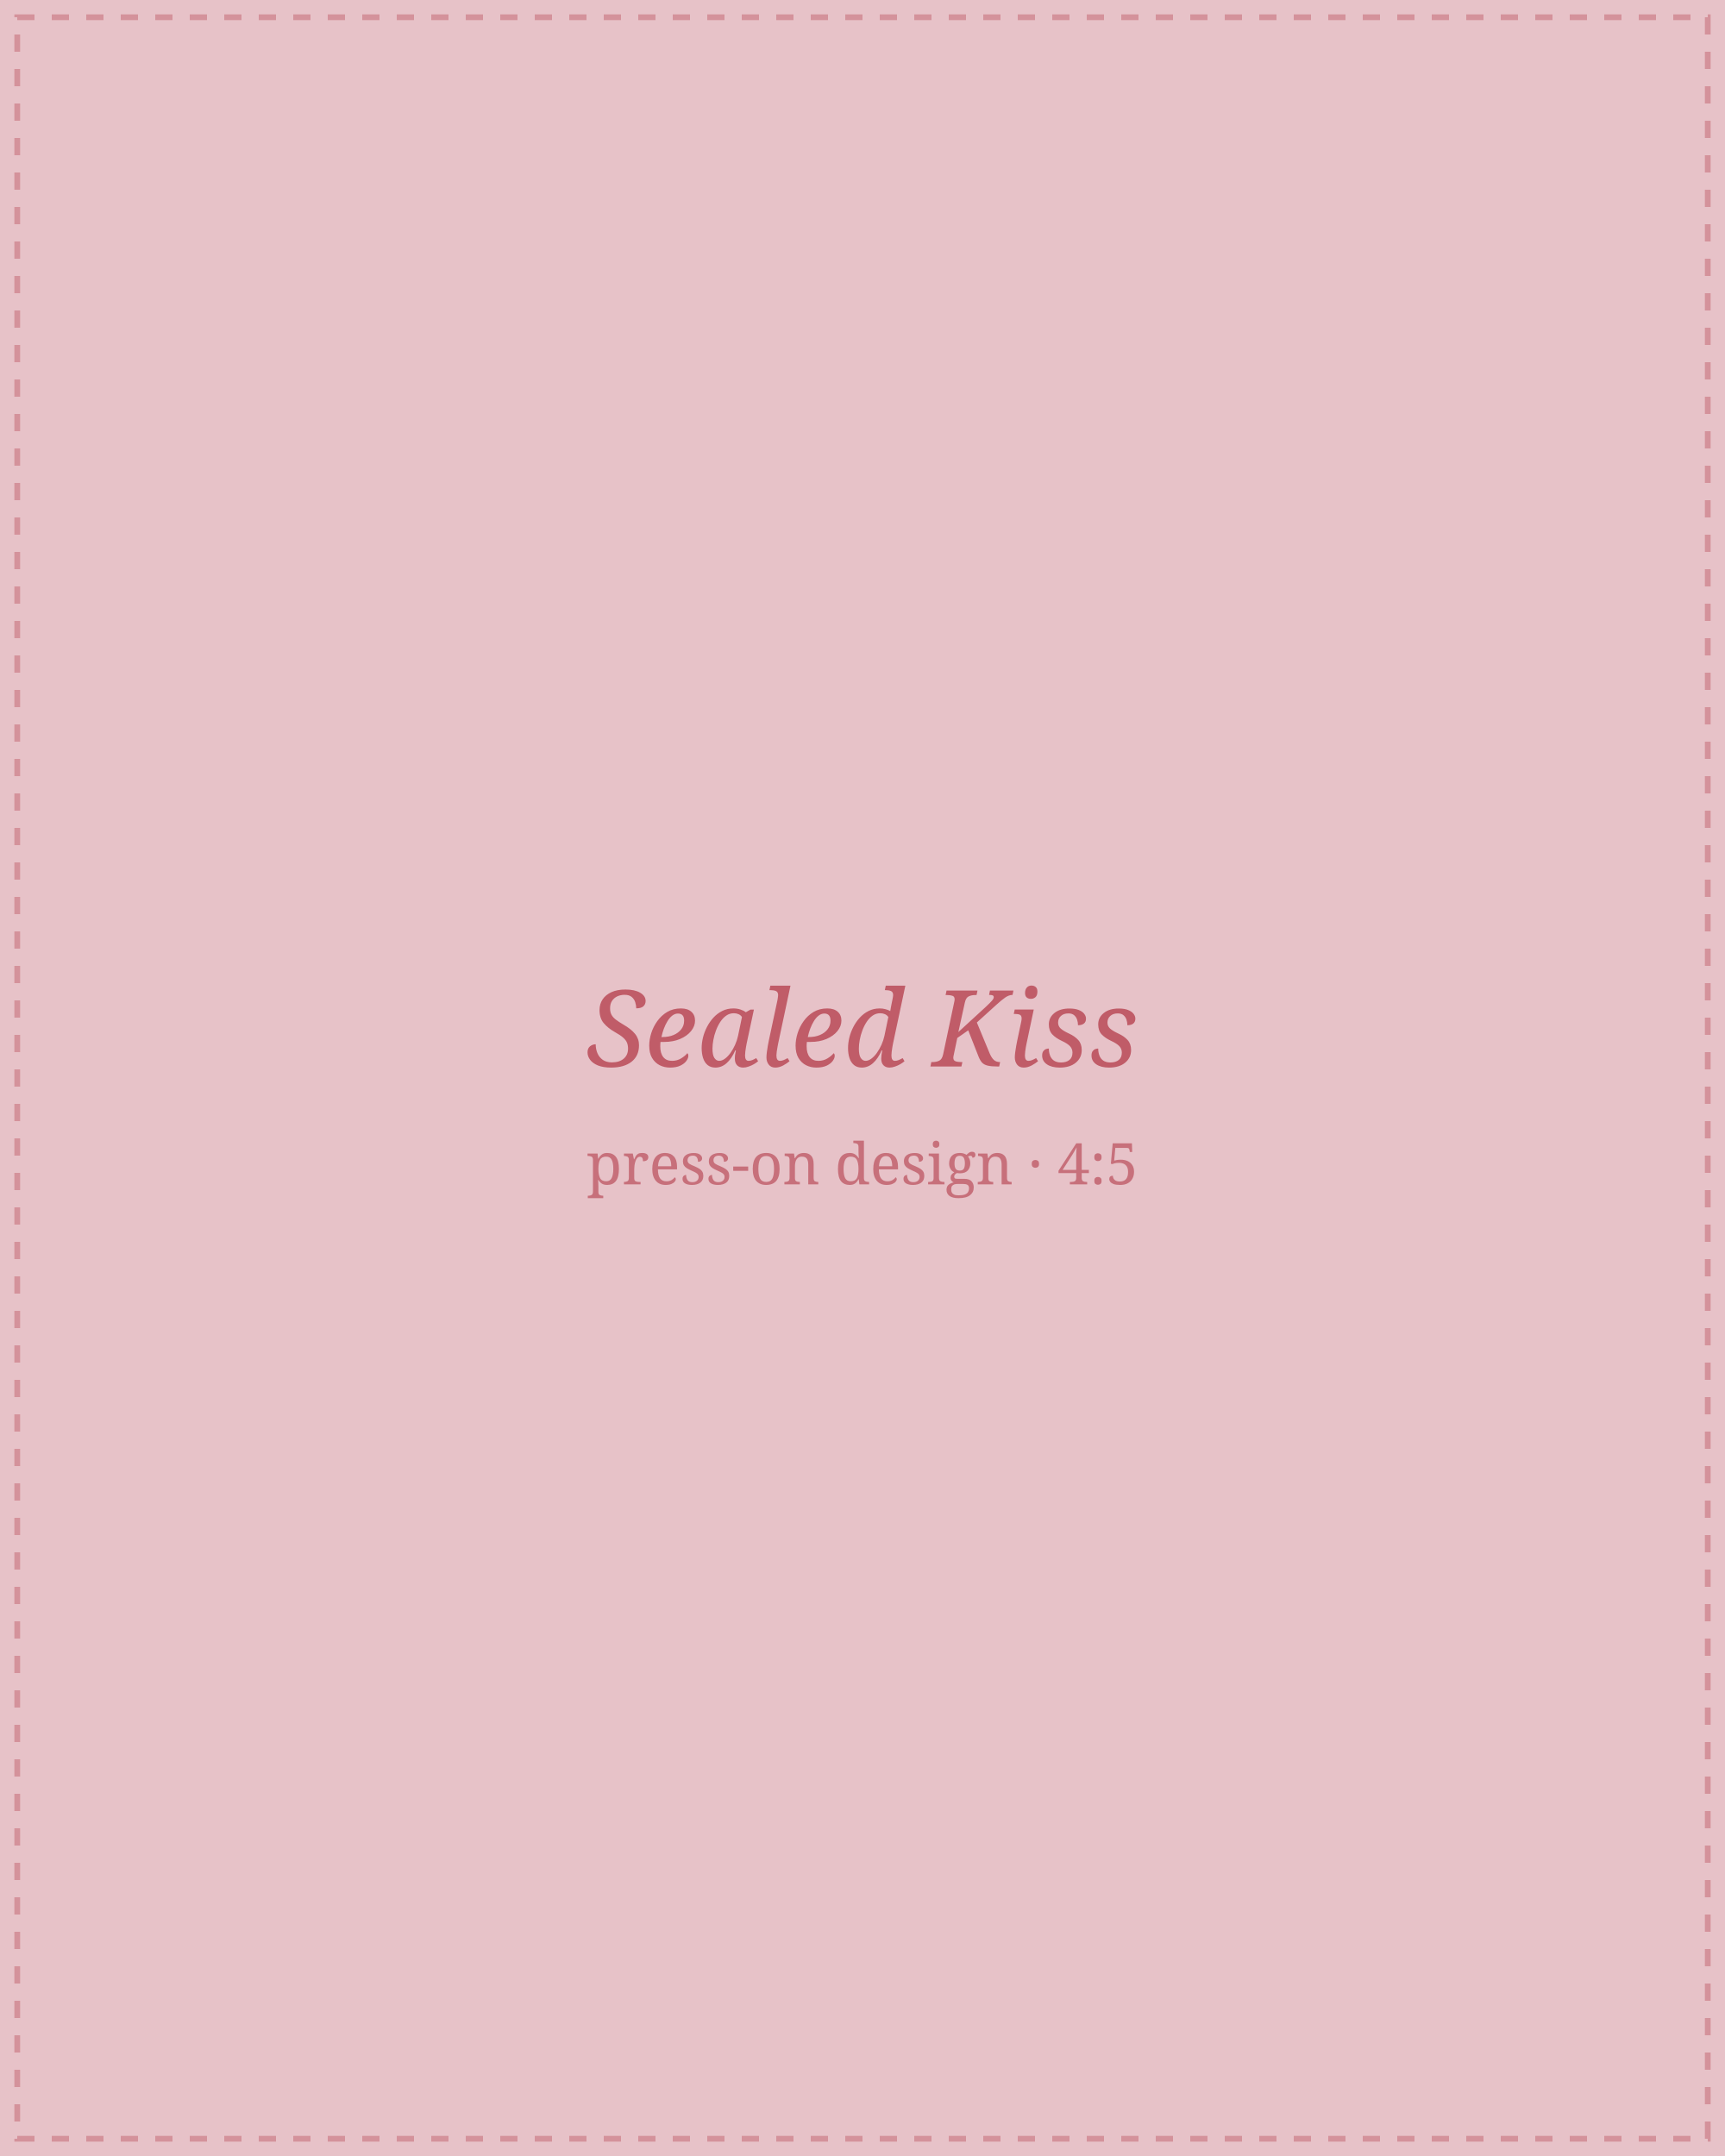
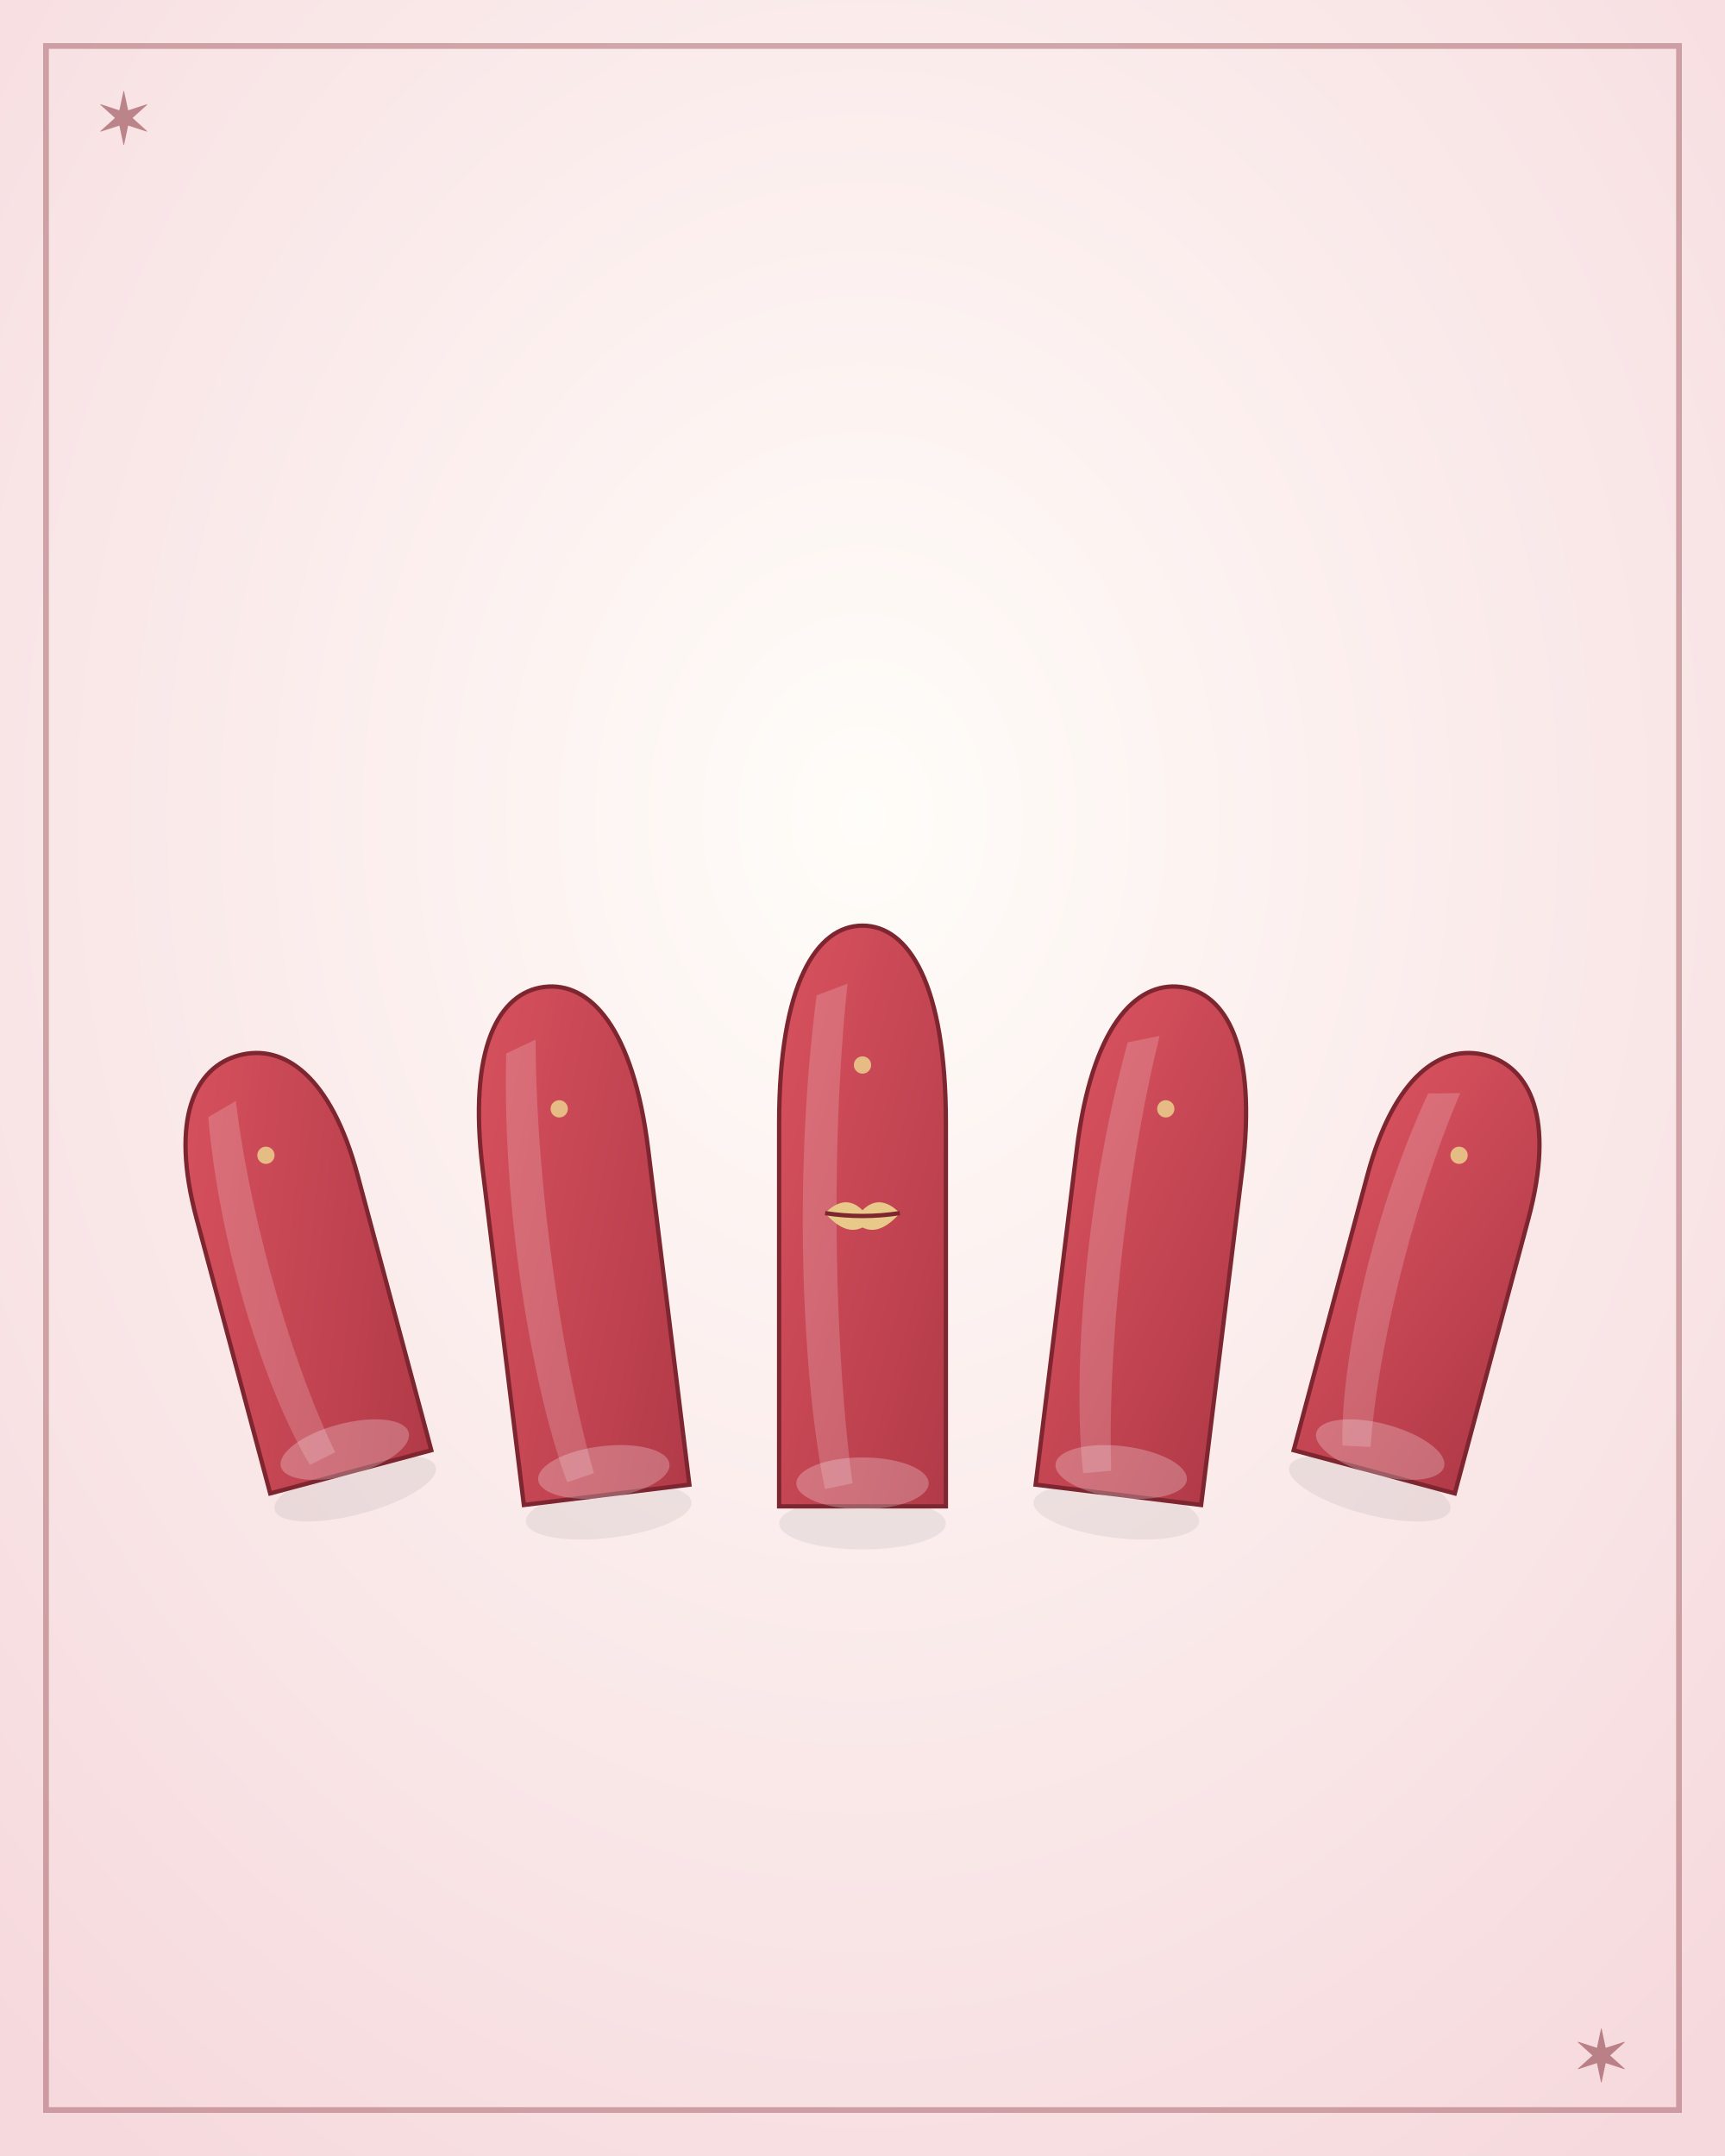
- <svg xmlns="http://www.w3.org/2000/svg" viewBox="0 0 600 750" preserveAspectRatio="xMidYMid slice" role="img" aria-label="Sealed Kiss placeholder">
-   <rect width="600" height="750" fill="#e7c2c8" />
-   <rect x="6" y="6" width="588" height="738" fill="none" stroke="#b23a48" stroke-opacity="0.35" stroke-width="2" stroke-dasharray="6 6" />
-   <g fill="#b23a48" fill-opacity="0.75" font-family="Georgia, serif" text-anchor="middle">
-     <text x="300" y="371" font-size="37" font-style="italic">Sealed Kiss</text>
-     <text x="300" y="412" font-size="20" fill-opacity="0.6">press-on design · 4:5</text>
+ <svg xmlns="http://www.w3.org/2000/svg" viewBox="0 0 600 750" role="img" aria-label="Press-on nail design">
+   <defs>
+     <linearGradient id="stamp07g" x1="0" y1="0" x2="1" y2="1">
+       <stop offset="0%" stop-color="#d9525f" />
+       <stop offset="100%" stop-color="#b23a48" />
+     </linearGradient>
+     <radialGradient id="stamp07gbg" cx="50%" cy="38%" r="75%">
+       <stop offset="0%" stop-color="#fffdf9" />
+       <stop offset="100%" stop-color="#f6d9dd" />
+     </radialGradient>
+   </defs>
+   <rect width="600" height="750" fill="url(#stamp07gbg)" />
+   <rect x="16" y="16" width="568" height="718" fill="none" stroke="#7e2630" stroke-opacity="0.35" stroke-width="2" />
+   <text x="34" y="50" font-family="Georgia,serif" font-size="26" fill="#7e2630" opacity="0.5">✶</text>
+   <text x="566" y="724" text-anchor="end" font-family="Georgia,serif" font-size="26" fill="#7e2630" opacity="0.5">✶</text>
+   <g transform="translate(122 512) rotate(-15)">
+     <ellipse cx="0" cy="6" rx="29" ry="9" fill="#000" opacity="0.06" />
+     <path d="M -29 0 L -29 -99 C -29 -135 -15.95 -150 0 -150 C 15.95 -150 29 -135 29 -99 L 29 0 Z" fill="url(#stamp07g)" stroke="#7e2630" stroke-width="1.5" />
+     <ellipse cx="0" cy="-8" rx="23" ry="9" fill="#ffffff" opacity="0.25" />
+     <path d="M -15.95 -132 C -24.65 -82.5 -20.3 -30 -13.05 -6 L -3.48 -8 C -9.28 -37.5 -11.6 -90 -5.22 -135 Z" fill="#ffffff" opacity="0.18" />
+     <circle cx="0" cy="-114" r="3" fill="#e9c98a" opacity="0.9" />
+   </g>
+   <g transform="translate(211 520) rotate(-7)">
+     <ellipse cx="0" cy="6" rx="29" ry="9" fill="#000" opacity="0.06" />
+     <path d="M -29 0 L -29 -117.48 C -29 -160.2 -15.95 -178 0 -178 C 15.95 -178 29 -160.2 29 -117.48 L 29 0 Z" fill="url(#stamp07g)" stroke="#7e2630" stroke-width="1.5" />
+     <ellipse cx="0" cy="-8" rx="23" ry="9" fill="#ffffff" opacity="0.25" />
+     <path d="M -15.95 -156.64 C -24.65 -97.9 -20.3 -35.6 -13.05 -6 L -3.48 -8 C -9.28 -44.5 -11.6 -106.8 -5.22 -160.2 Z" fill="#ffffff" opacity="0.18" />
+     <circle cx="0" cy="-135.28" r="3" fill="#e9c98a" opacity="0.9" />
+   </g>
+   <g transform="translate(300 524) rotate(0)">
+     <ellipse cx="0" cy="6" rx="29" ry="9" fill="#000" opacity="0.06" />
+     <path d="M -29 0 L -29 -133.32 C -29 -181.8 -15.95 -202 0 -202 C 15.95 -202 29 -181.8 29 -133.32 L 29 0 Z" fill="url(#stamp07g)" stroke="#7e2630" stroke-width="1.5" />
+     <ellipse cx="0" cy="-8" rx="23" ry="9" fill="#ffffff" opacity="0.25" />
+     <path d="M -15.95 -177.76 C -24.65 -111.1 -20.3 -40.4 -13.05 -6 L -3.48 -8 C -9.28 -50.5 -11.6 -121.2 -5.22 -181.8 Z" fill="#ffffff" opacity="0.18" />
+     <circle cx="0" cy="-153.52" r="3" fill="#e9c98a" opacity="0.9" />
+     <g transform="translate(0 -101)">
+       <path d="M -13 -1 Q -6 -8 0 -2 Q 6 -8 13 -1 Q 6 7 0 4 Q -6 7 -13 -1 Z" fill="#e9c98a" />
+       <path d="M -13 -1 Q 0 1 13 -1" fill="none" stroke="#7e2630" stroke-width="1.5" />
+     </g>
+   </g>
+   <g transform="translate(389 520) rotate(7)">
+     <ellipse cx="0" cy="6" rx="29" ry="9" fill="#000" opacity="0.06" />
+     <path d="M -29 0 L -29 -117.48 C -29 -160.2 -15.95 -178 0 -178 C 15.95 -178 29 -160.2 29 -117.48 L 29 0 Z" fill="url(#stamp07g)" stroke="#7e2630" stroke-width="1.5" />
+     <ellipse cx="0" cy="-8" rx="23" ry="9" fill="#ffffff" opacity="0.25" />
+     <path d="M -15.95 -156.64 C -24.65 -97.9 -20.3 -35.6 -13.05 -6 L -3.48 -8 C -9.28 -44.5 -11.6 -106.8 -5.22 -160.2 Z" fill="#ffffff" opacity="0.18" />
+     <circle cx="0" cy="-135.28" r="3" fill="#e9c98a" opacity="0.9" />
+   </g>
+   <g transform="translate(478 512) rotate(15)">
+     <ellipse cx="0" cy="6" rx="29" ry="9" fill="#000" opacity="0.06" />
+     <path d="M -29 0 L -29 -99 C -29 -135 -15.95 -150 0 -150 C 15.95 -150 29 -135 29 -99 L 29 0 Z" fill="url(#stamp07g)" stroke="#7e2630" stroke-width="1.5" />
+     <ellipse cx="0" cy="-8" rx="23" ry="9" fill="#ffffff" opacity="0.25" />
+     <path d="M -15.95 -132 C -24.65 -82.5 -20.3 -30 -13.05 -6 L -3.48 -8 C -9.28 -37.5 -11.6 -90 -5.22 -135 Z" fill="#ffffff" opacity="0.18" />
+     <circle cx="0" cy="-114" r="3" fill="#e9c98a" opacity="0.9" />
  </g>
</svg>
